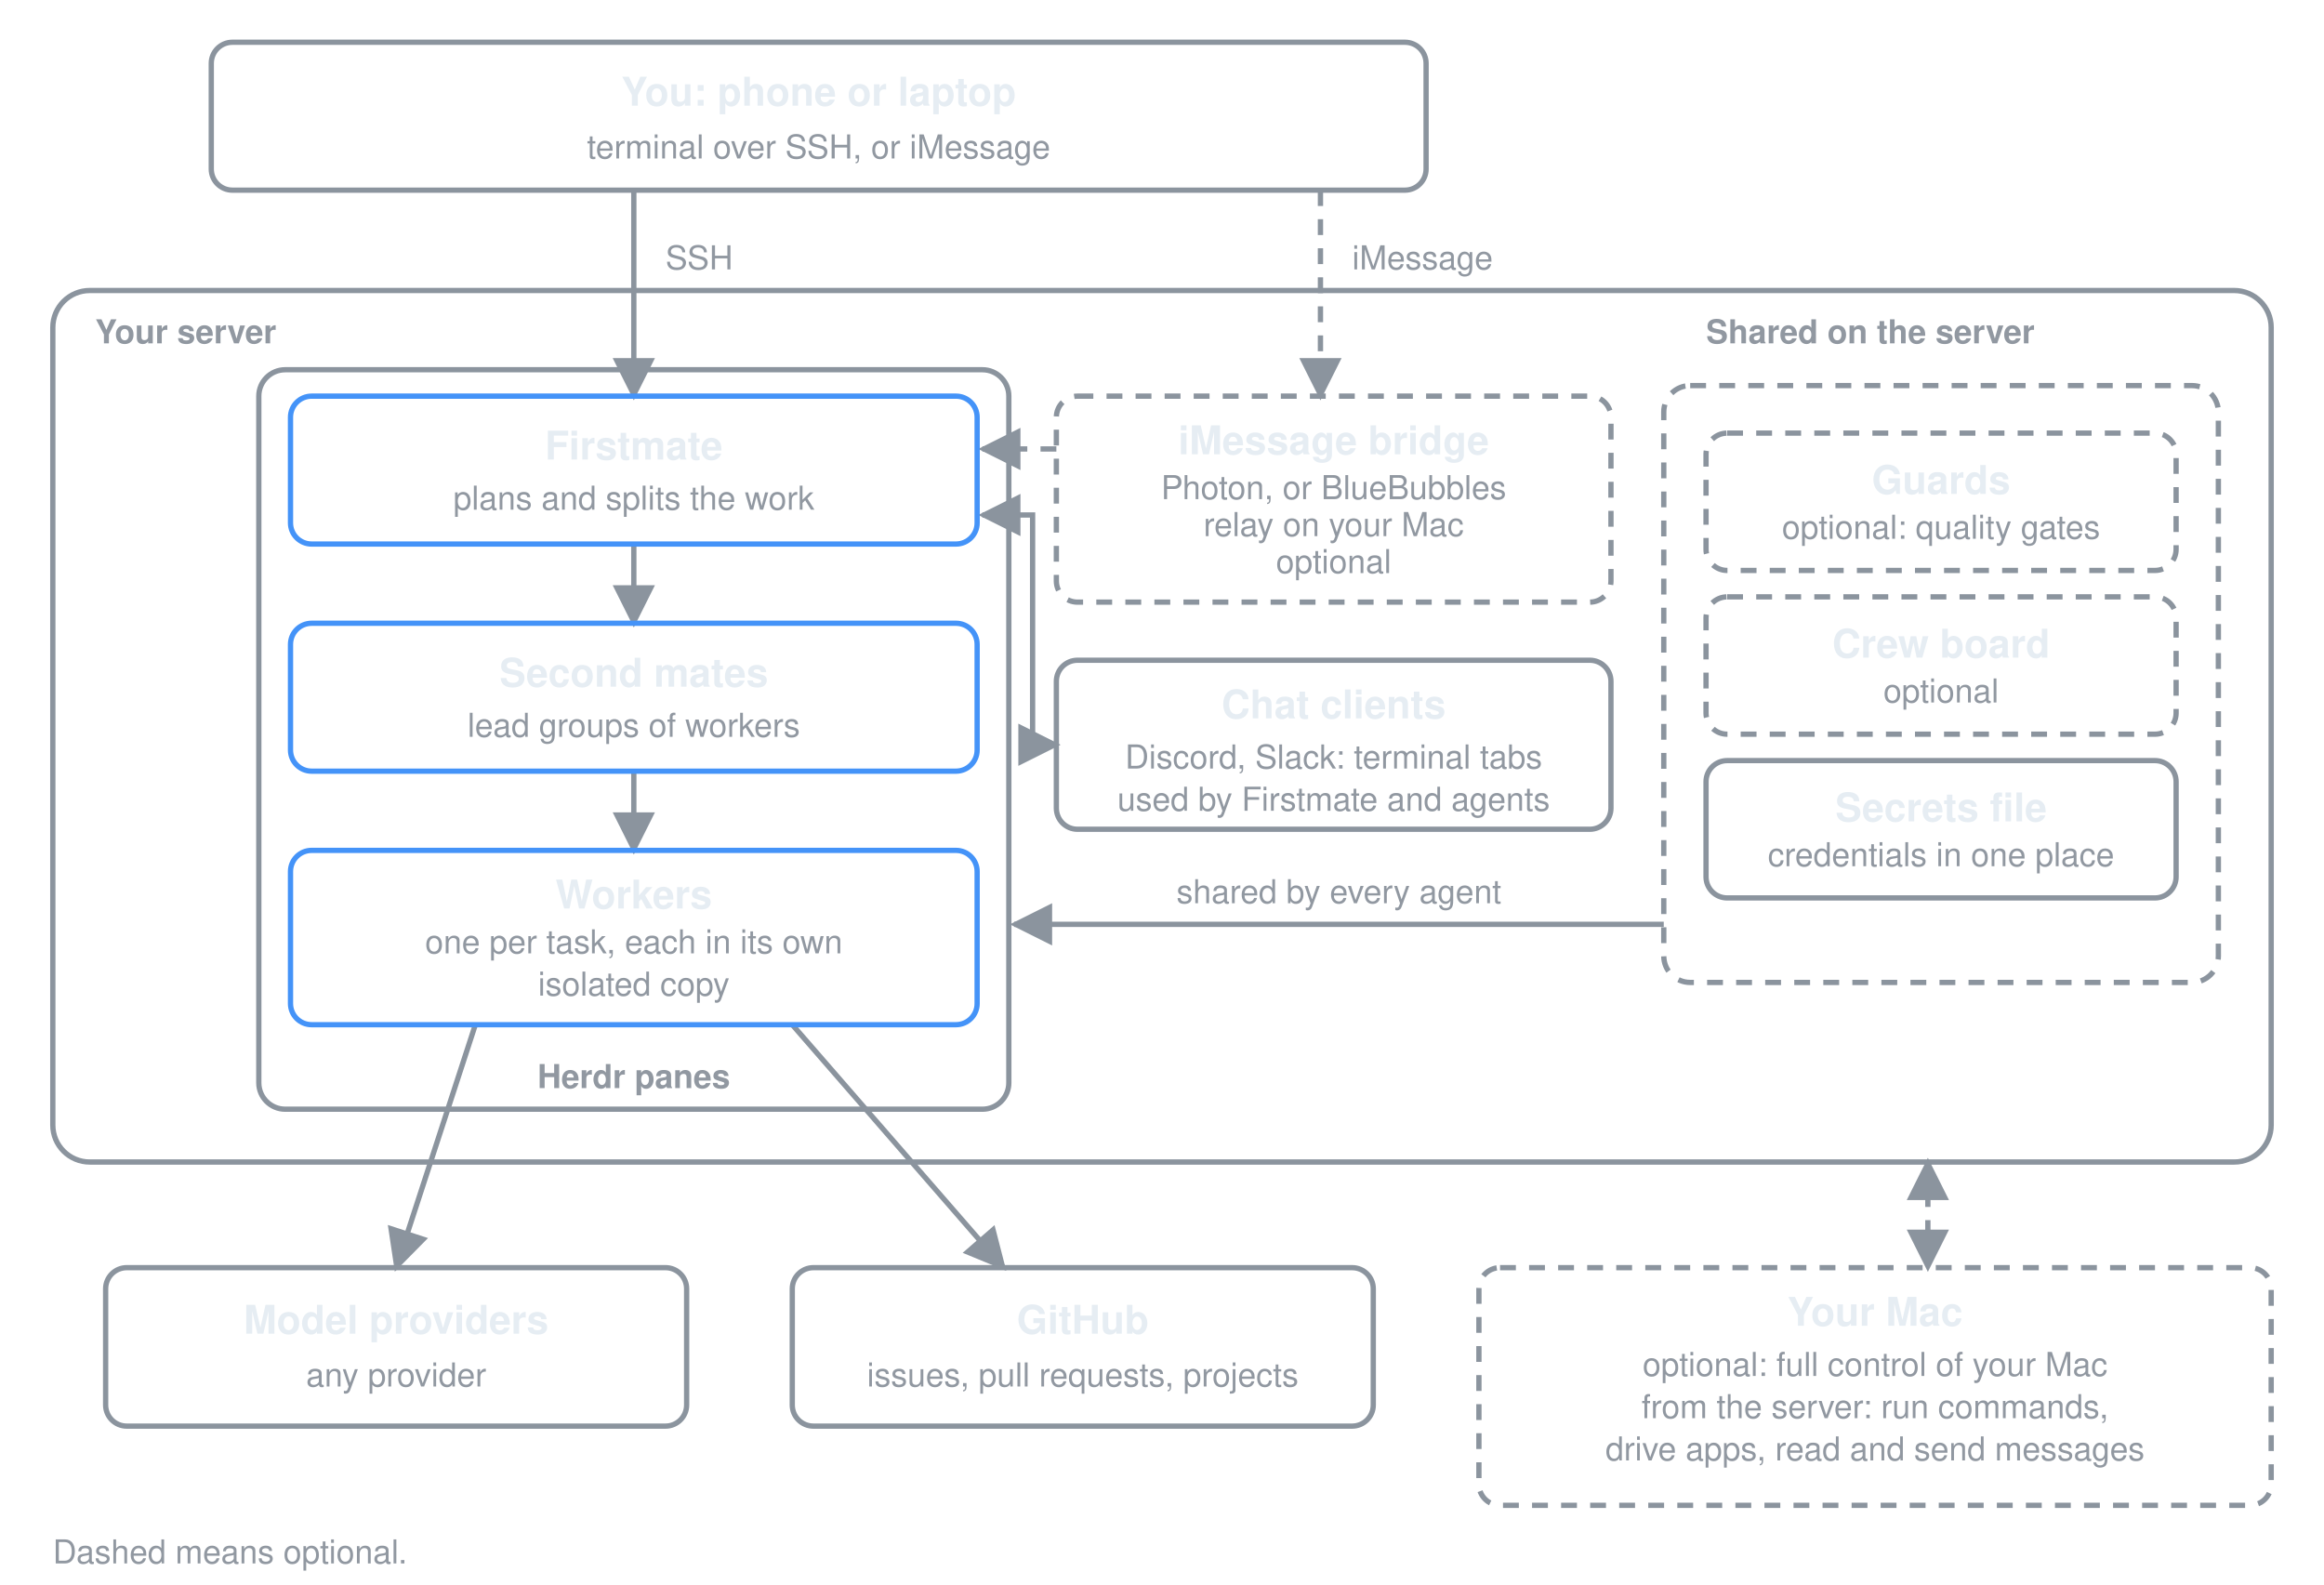
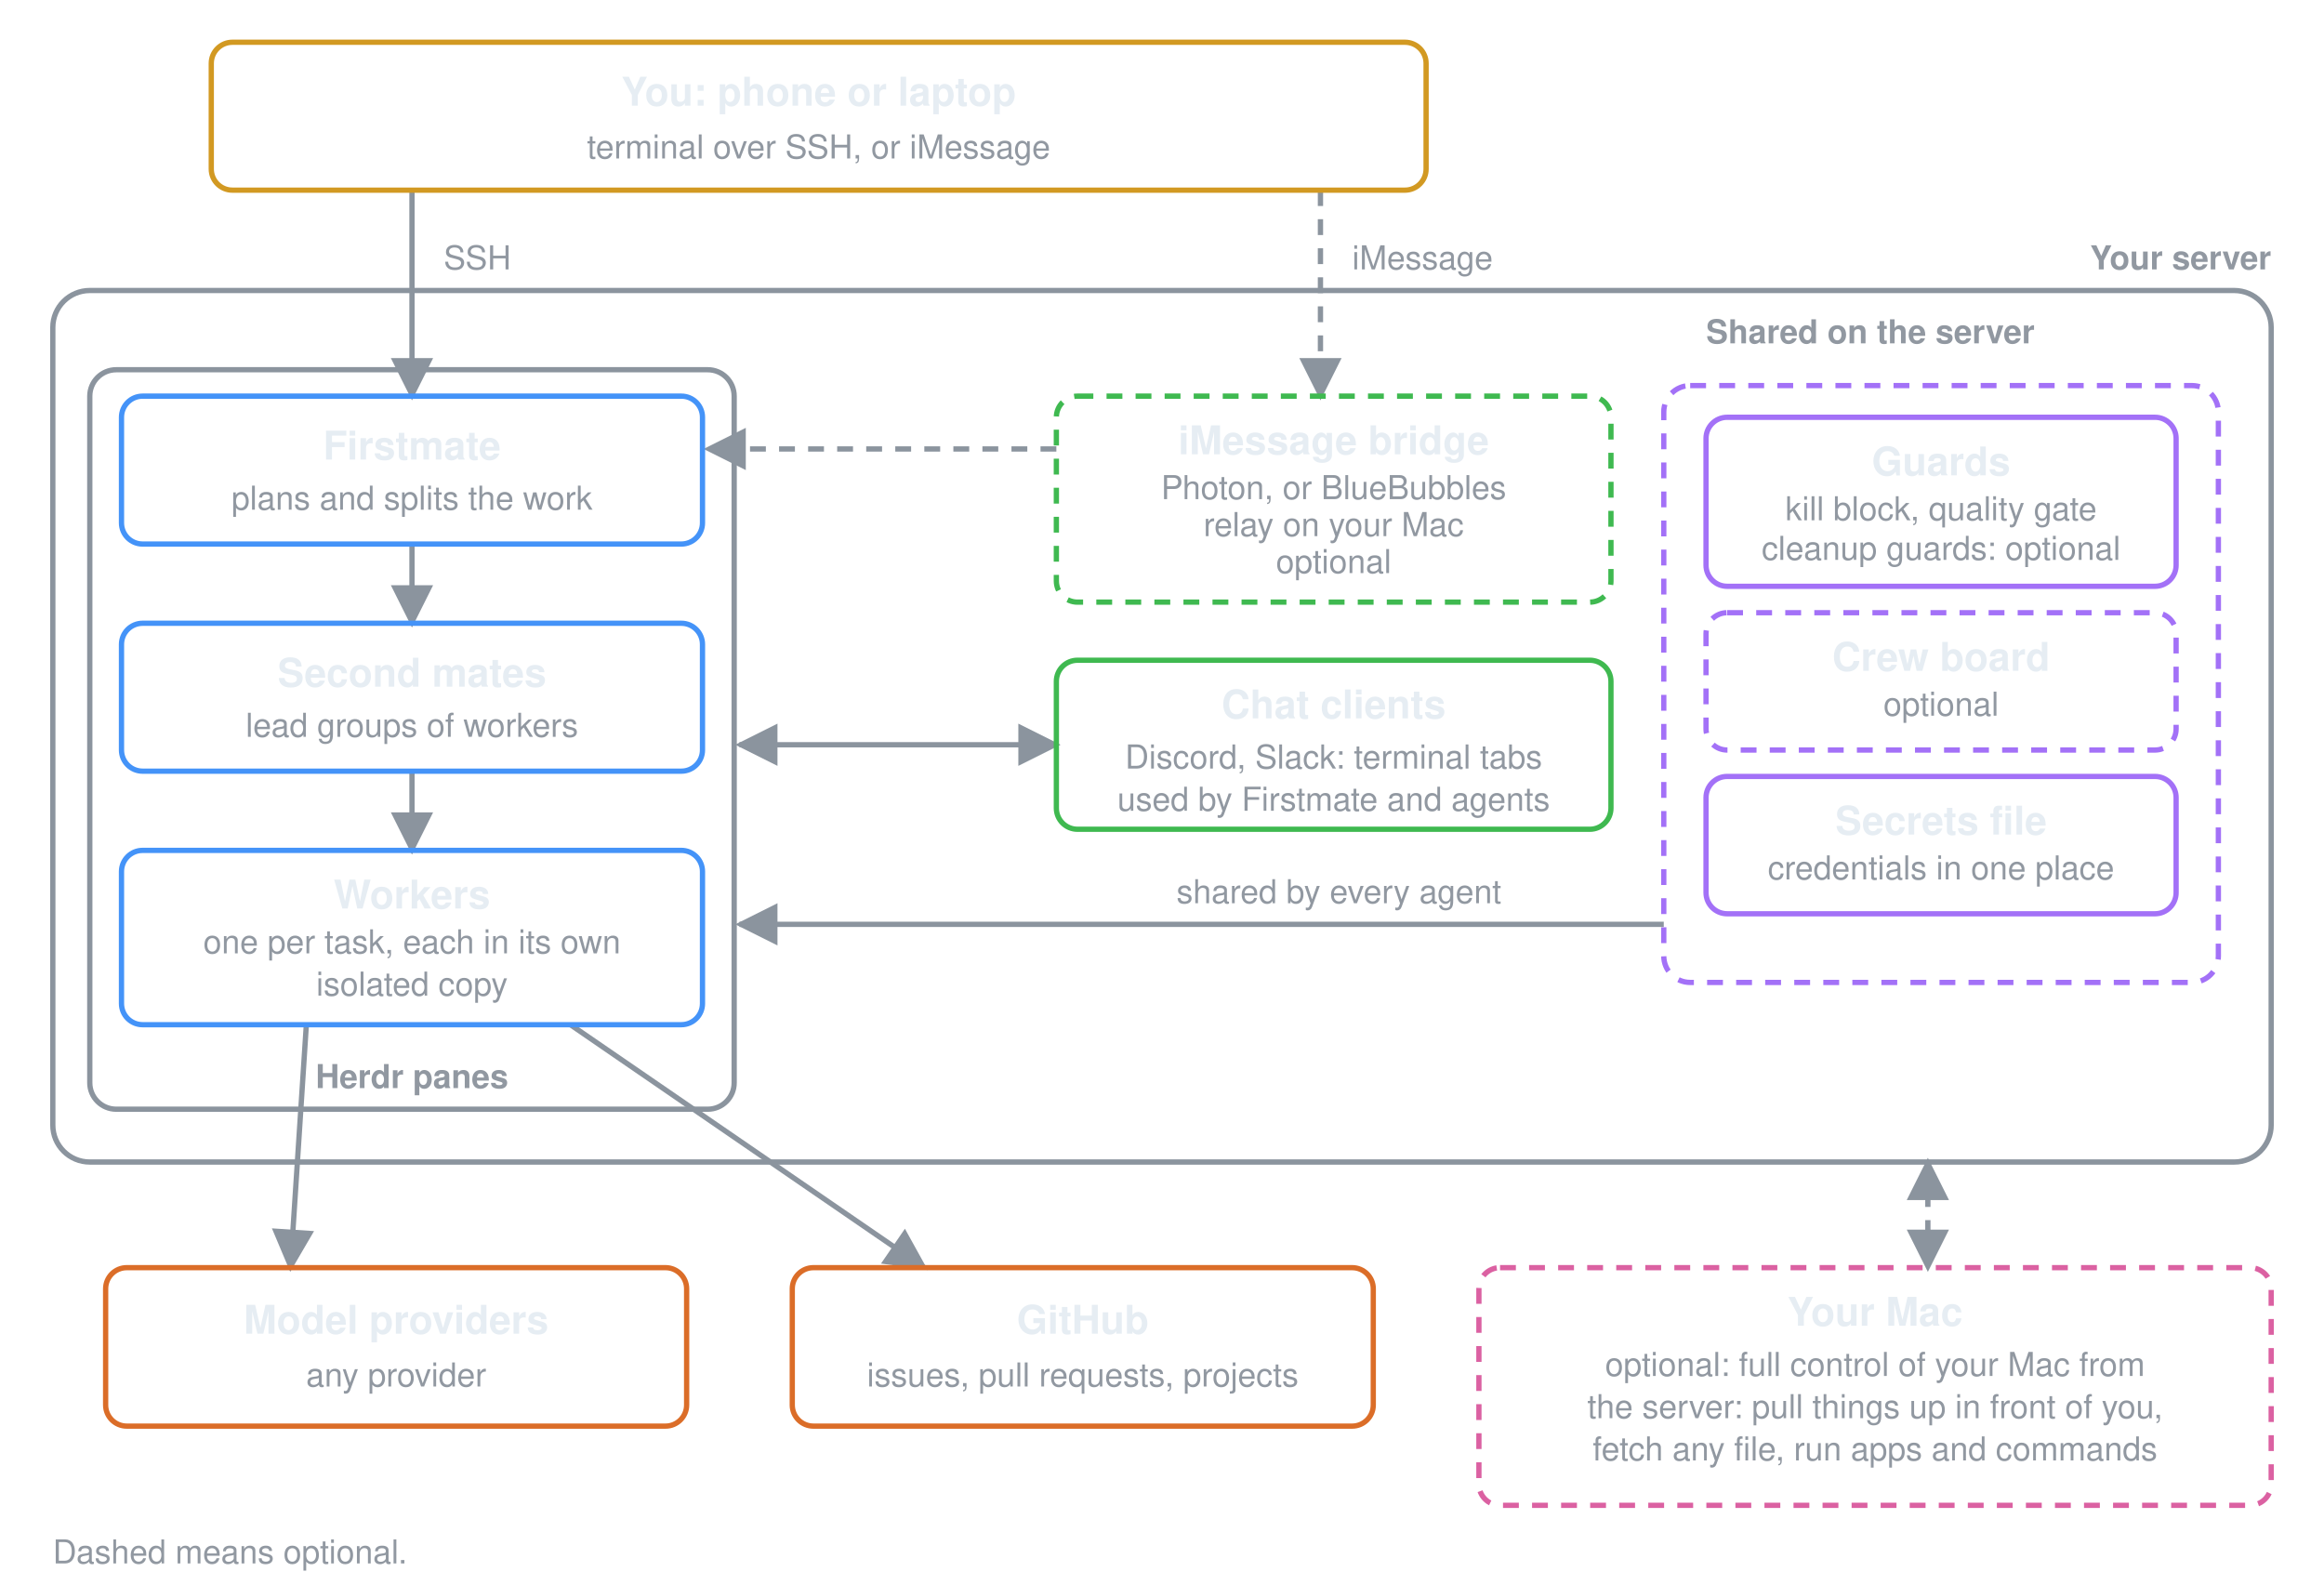
<svg xmlns="http://www.w3.org/2000/svg" viewBox="0 0 880 600" width="880" height="600" role="img" aria-labelledby="t d" font-family="-apple-system, 'Segoe UI', Helvetica, Arial, sans-serif">
  <defs>
    <marker id="a" viewBox="0 0 10 10" refX="9" refY="5" markerWidth="8" markerHeight="8" orient="auto-start-reverse">
      <path d="M0 0L10 5L0 10z" fill="#8b949e" />
    </marker>
  </defs>
  <g stroke="#8b949e" stroke-width="2" fill="none">
    <rect x="20" y="110" width="840" height="330" rx="14" />
-     <rect x="630" y="146" width="210" height="226" rx="10" stroke-dasharray="6 5" />
-     <path d="M240 72V150" marker-end="url(#a)" />
+     <rect x="630" y="146" width="210" height="226" rx="10" stroke="#a371f7" stroke-dasharray="6 5" />
+     <path d="M156 72V150" marker-end="url(#a)" />
    <path d="M500 72V150" stroke-dasharray="6 5" marker-end="url(#a)" />
-     <path d="M400 170H372" stroke-dasharray="6 5" marker-end="url(#a)" />
-     <path d="M400 282H391V195H372" marker-start="url(#a)" marker-end="url(#a)" />
-     <path d="M240 206V236" marker-end="url(#a)" />
-     <path d="M240 292V322" marker-end="url(#a)" />
-     <path d="M180 388L150 480" marker-end="url(#a)" />
-     <path d="M300 388L380 480" marker-end="url(#a)" />
+     <path d="M400 170H268" stroke-dasharray="6 5" marker-end="url(#a)" />
+     <path d="M400 282H280" marker-start="url(#a)" marker-end="url(#a)" />
+     <path d="M156 206V236" marker-end="url(#a)" />
+     <path d="M156 292V322" marker-end="url(#a)" />
+     <path d="M116 388L110 480" marker-end="url(#a)" />
+     <path d="M216 388L350 480" marker-end="url(#a)" />
    <path d="M730 440V480" stroke-dasharray="6 5" marker-start="url(#a)" marker-end="url(#a)" />
-     <path d="M630 350H384" marker-end="url(#a)" />
-     <rect x="98" y="140" width="284" height="280" rx="10" />
-     <rect x="80" y="16" width="460" height="56" rx="8" />
-     <rect x="110" y="150" width="260" height="56" rx="8" stroke="#4493f8" />
-     <rect x="110" y="236" width="260" height="56" rx="8" stroke="#4493f8" />
-     <rect x="110" y="322" width="260" height="66" rx="8" stroke="#4493f8" />
-     <rect x="400" y="150" width="210" height="78" rx="8" stroke-dasharray="6 5" />
-     <rect x="400" y="250" width="210" height="64" rx="8" />
-     <rect x="40" y="480" width="220" height="60" rx="8" />
-     <rect x="300" y="480" width="220" height="60" rx="8" />
-     <rect x="646" y="164" width="178" height="52" rx="8" stroke-dasharray="6 5" />
-     <rect x="646" y="226" width="178" height="52" rx="8" stroke-dasharray="6 5" />
-     <rect x="646" y="288" width="178" height="52" rx="8" />
-     <rect x="560" y="480" width="300" height="90" rx="8" stroke-dasharray="6 5" />
+     <path d="M630 350H280" marker-end="url(#a)" />
+     <rect x="34" y="140" width="244" height="280" rx="10" />
+     <rect x="80" y="16" width="460" height="56" rx="8" stroke="#d29922" />
+     <rect x="46" y="150" width="220" height="56" rx="8" stroke="#4493f8" />
+     <rect x="46" y="236" width="220" height="56" rx="8" stroke="#4493f8" />
+     <rect x="46" y="322" width="220" height="66" rx="8" stroke="#4493f8" />
+     <rect x="400" y="150" width="210" height="78" rx="8" stroke="#3fb950" stroke-dasharray="6 5" />
+     <rect x="400" y="250" width="210" height="64" rx="8" stroke="#3fb950" />
+     <rect x="40" y="480" width="220" height="60" rx="8" stroke="#db6d28" />
+     <rect x="300" y="480" width="220" height="60" rx="8" stroke="#db6d28" />
+     <rect x="646" y="158" width="178" height="64" rx="8" stroke="#a371f7" />
+     <rect x="646" y="232" width="178" height="52" rx="8" stroke="#a371f7" stroke-dasharray="6 5" />
+     <rect x="646" y="294" width="178" height="52" rx="8" stroke="#a371f7" />
+     <rect x="560" y="480" width="300" height="90" rx="8" stroke="#db61a2" stroke-dasharray="6 5" />
  </g>
  <g fill="#e6edf3" font-size="15" font-weight="600" text-anchor="middle">
    <text x="310" y="40">You: phone or laptop</text>
-     <text x="240" y="174">Firstmate</text>
-     <text x="240" y="260">Second mates</text>
-     <text x="240" y="344">Workers</text>
+     <text x="156" y="174">Firstmate</text>
+     <text x="156" y="260">Second mates</text>
+     <text x="156" y="344">Workers</text>
    <text x="505" y="172">iMessage bridge</text>
    <text x="505" y="272">Chat clients</text>
    <text x="150" y="505">Model providers</text>
    <text x="410" y="505">GitHub</text>
-     <text x="735" y="187">Guards</text>
-     <text x="735" y="249">Crew board</text>
-     <text x="735" y="311">Secrets file</text>
+     <text x="735" y="180">Guards</text>
+     <text x="735" y="254">Crew board</text>
+     <text x="735" y="316">Secrets file</text>
    <text x="710" y="502">Your Mac</text>
  </g>
  <g fill="#9198a1" font-size="12.5" text-anchor="middle">
    <text x="310" y="60">terminal over SSH, or iMessage</text>
-     <text x="240" y="193">plans and splits the work</text>
-     <text x="240" y="279">lead groups of workers</text>
-     <text x="240" y="361">one per task, each in its own</text>
-     <text x="240" y="377">isolated copy</text>
+     <text x="156" y="193">plans and splits the work</text>
+     <text x="156" y="279">lead groups of workers</text>
+     <text x="156" y="361">one per task, each in its own</text>
+     <text x="156" y="377">isolated copy</text>
    <text x="505" y="189">Photon, or BlueBubbles</text>
    <text x="505" y="203">relay on your Mac</text>
    <text x="505" y="217">optional</text>
    <text x="505" y="291">Discord, Slack: terminal tabs</text>
    <text x="505" y="307">used by Firstmate and agents</text>
    <text x="150" y="525">any provider</text>
    <text x="410" y="525">issues, pull requests, projects</text>
-     <text x="735" y="204">optional: quality gates</text>
-     <text x="735" y="266">optional</text>
-     <text x="735" y="328">credentials in one place</text>
-     <text x="710" y="521">optional: full control of your Mac</text>
-     <text x="710" y="537">from the server: run commands,</text>
-     <text x="710" y="553">drive apps, read and send messages</text>
+     <text x="735" y="197">kill block, quality gate</text>
+     <text x="735" y="212">cleanup guards: optional</text>
+     <text x="735" y="271">optional</text>
+     <text x="735" y="333">credentials in one place</text>
+     <text x="710" y="521">optional: full control of your Mac from</text>
+     <text x="710" y="537">the server: pull things up in front of you,</text>
+     <text x="710" y="553">fetch any file, run apps and commands</text>
  </g>
  <g fill="#9198a1" font-size="12.5">
-     <text x="36" y="130" font-weight="600">Your server</text>
+     <text x="860" y="102" font-weight="600" text-anchor="end">Your server</text>
    <text x="646" y="130" font-weight="600">Shared on the server</text>
-     <text x="240" y="412" text-anchor="middle" font-weight="600">Herdr panes</text>
+     <text x="156" y="412" text-anchor="middle" font-weight="600">Herdr panes</text>
    <text x="507" y="342" text-anchor="middle">shared by every agent</text>
-     <text x="252" y="102" text-anchor="start">SSH</text>
+     <text x="168" y="102" text-anchor="start">SSH</text>
    <text x="512" y="102" text-anchor="start">iMessage</text>
  </g>
  <text x="20" y="592" fill="#9198a1" font-size="12.5">Dashed means optional.</text>
</svg>
